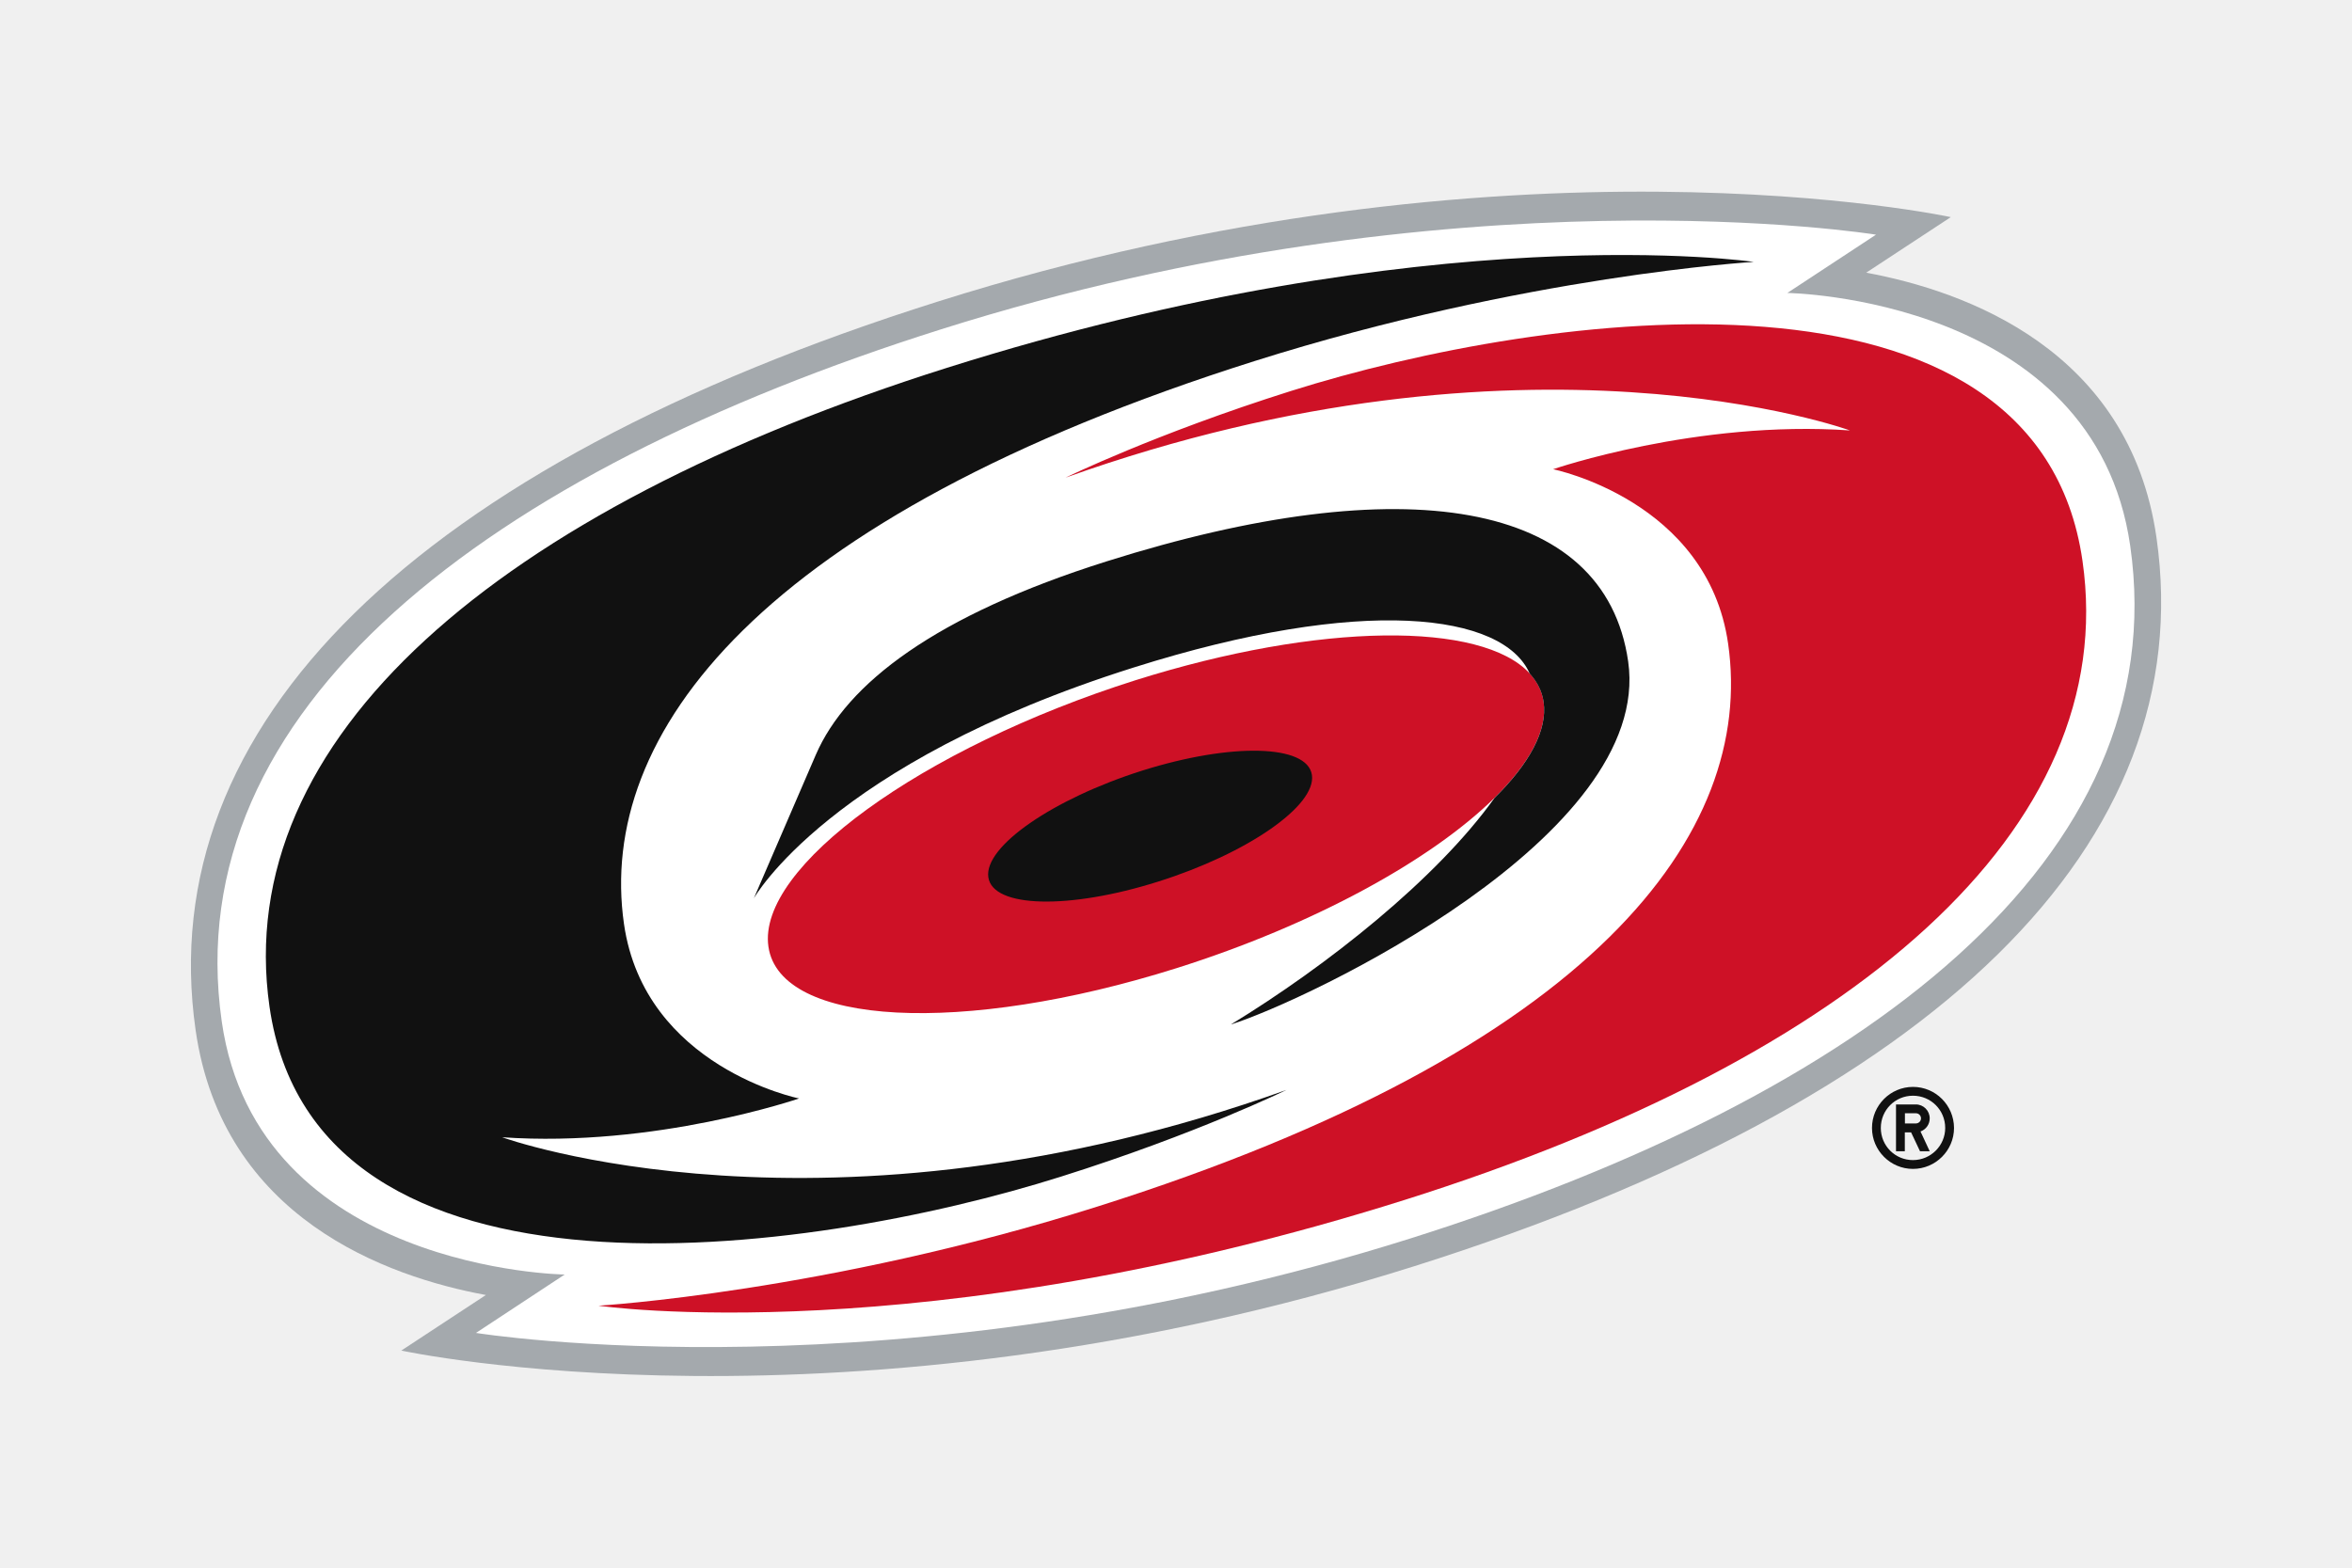
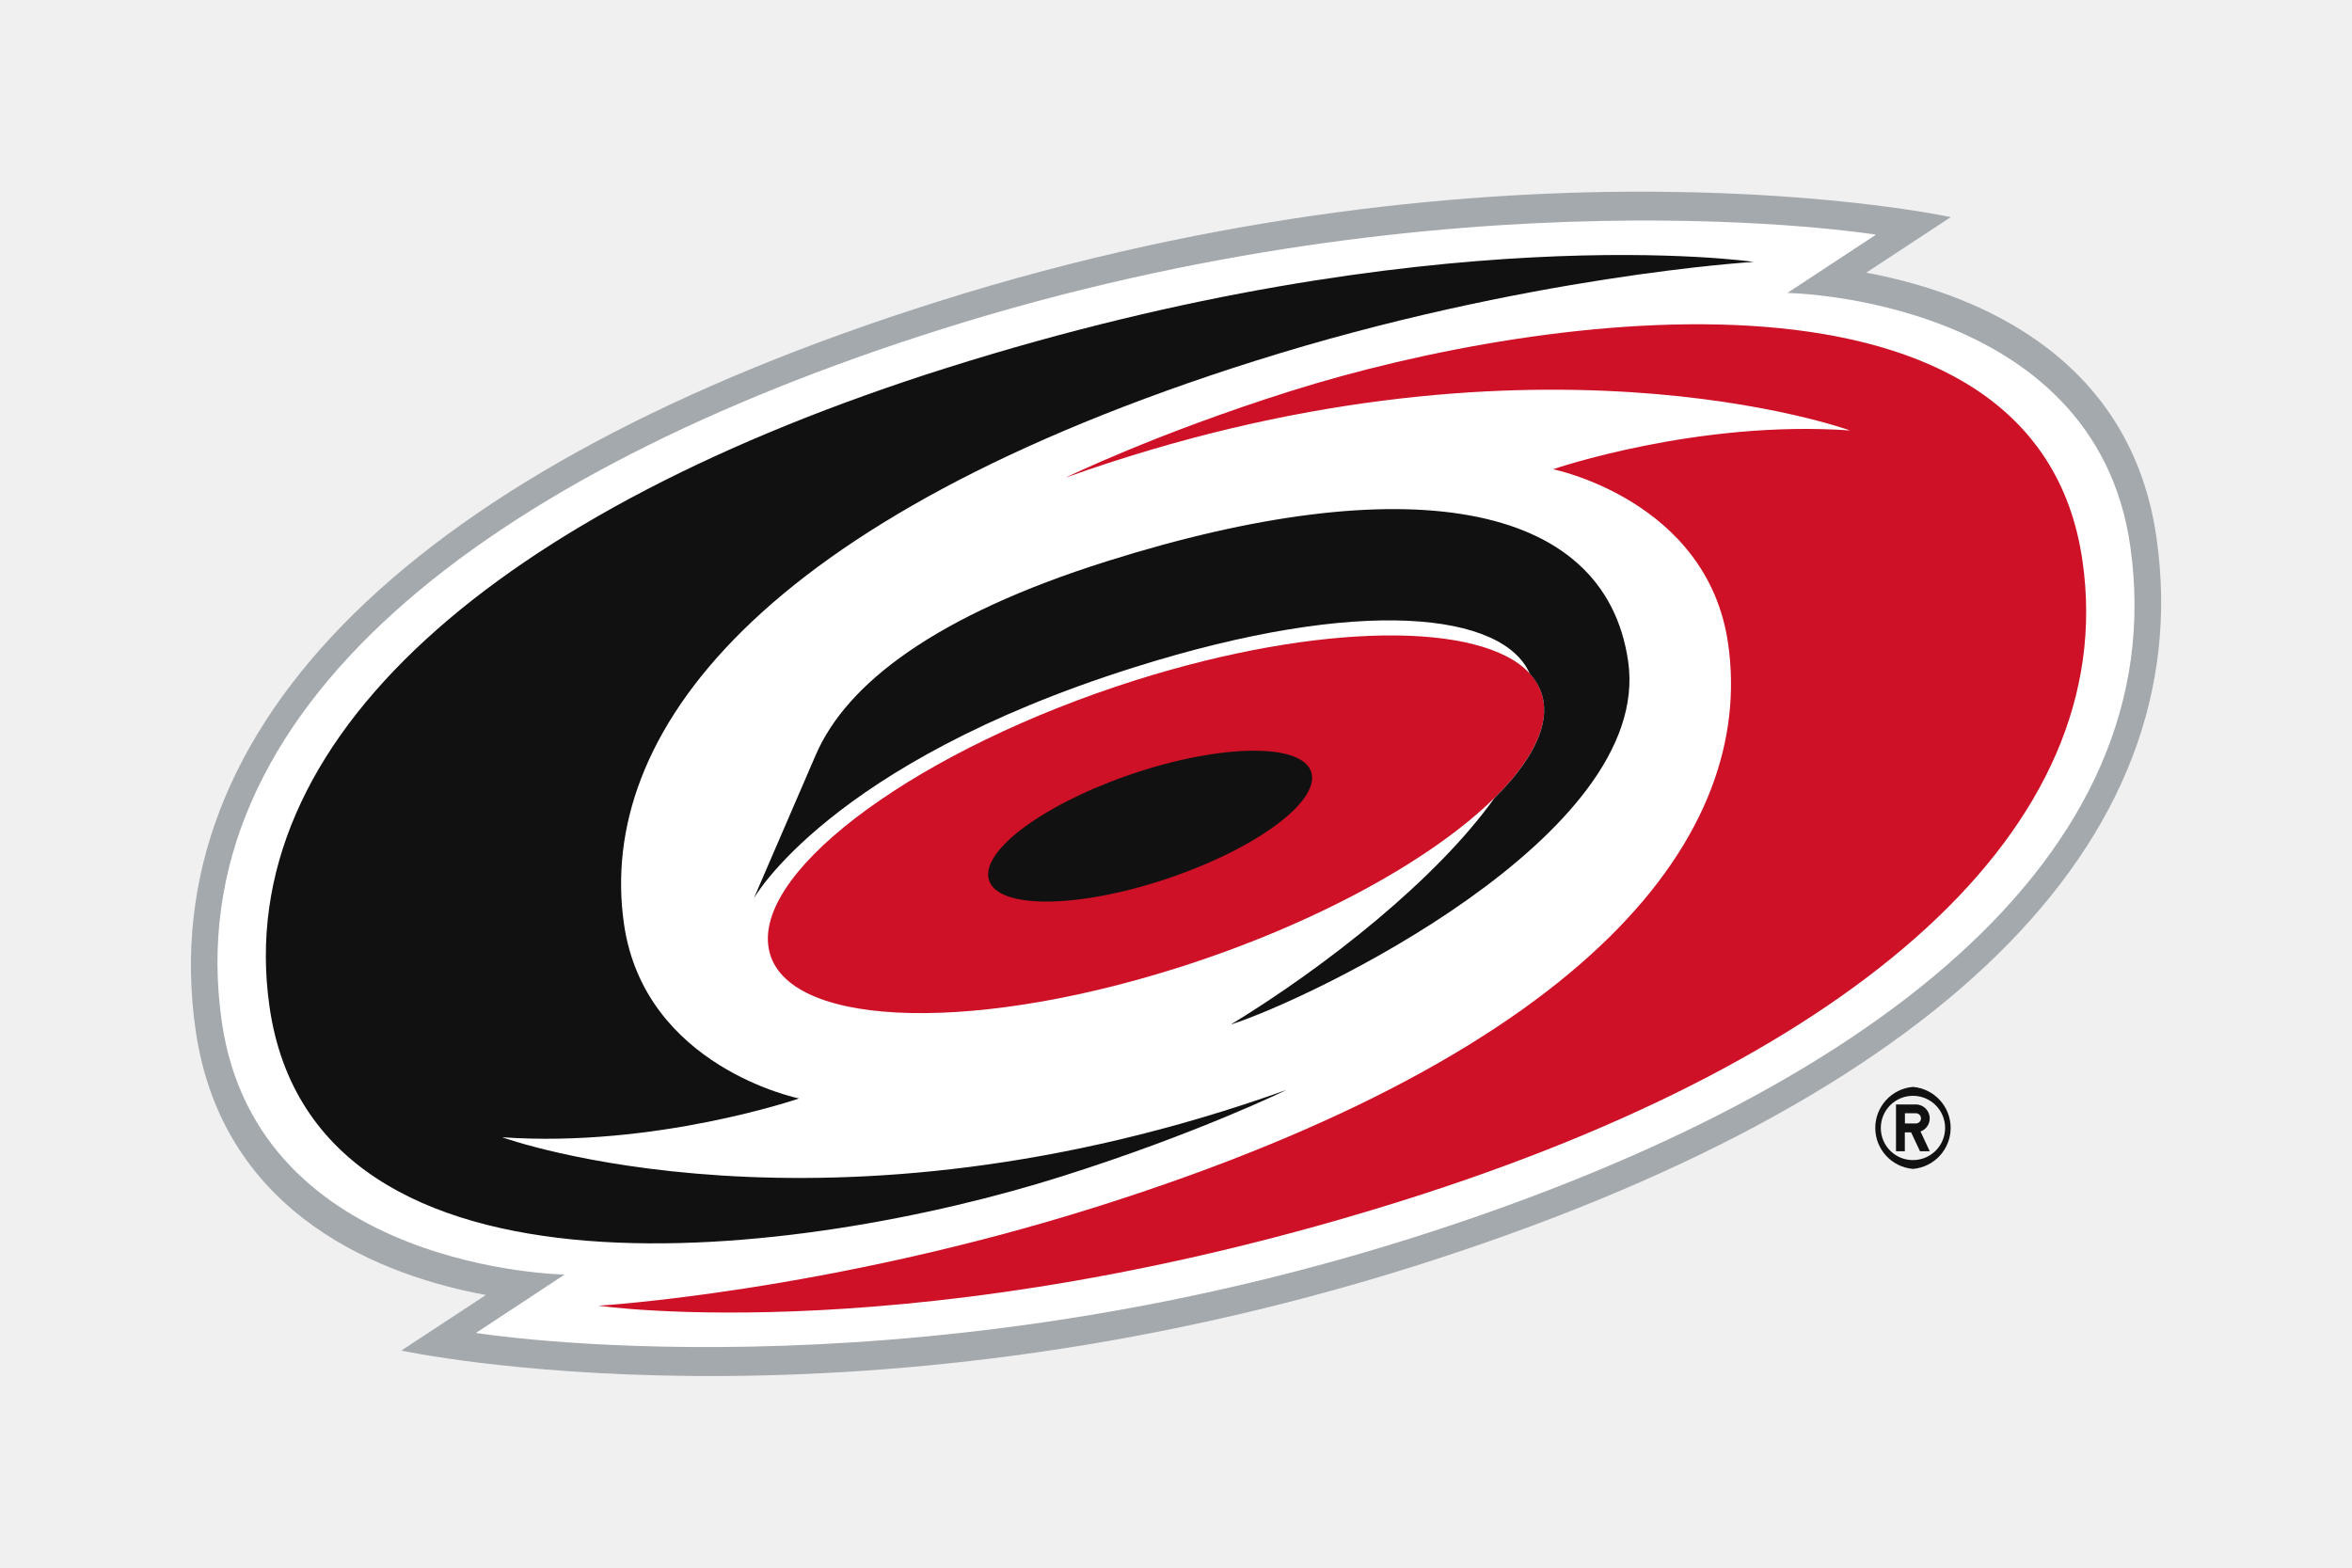
<svg xmlns="http://www.w3.org/2000/svg" viewBox="0 0 24 16">
  <g fill="#111">
-     <path d="M19.52,11.093c-0.23,0-0.418,0.188-0.418,0.419c0,0.23,0.188,0.418,0.418,0.418 c0.231,0,0.419-0.188,0.419-0.418C19.938,11.28,19.751,11.093,19.52,11.093z M19.52,11.84c-0.182,0-0.328-0.146-0.328-0.328 c0-0.183,0.146-0.329,0.328-0.329s0.329,0.146,0.329,0.329C19.849,11.693,19.701,11.84,19.52,11.84z" />
-     <path d="M19.691,11.414c0-0.078-0.063-0.142-0.142-0.142h-0.202v0.478h0.09v-0.193h0.064l0.091,0.193h0.099 l-0.094-0.202C19.652,11.528,19.691,11.476,19.691,11.414z M19.55,11.466h-0.112v-0.104h0.112c0.028,0,0.052,0.023,0.052,0.052 C19.602,11.443,19.578,11.466,19.55,11.466z" />
+     <path d="M19.52 11.093a.42.42 0 0 0 0 .837.42.42 0 0 0 0-.837zm0 .747a.327.327 0 0 1-.328-.328.328.328 0 1 1 .328.328z" />
+     <path d="M19.691 11.414a.142.142 0 0 0-.142-.142h-.202v.478h.09v-.193h.064l.091.193h.099l-.094-.202a.142.142 0 0 0 .094-.134zm-.141.052h-.112v-.104h.112c.028 0 .052.023.052.052a.052.052 0 0 1-.052.052z" />
  </g>
-   <path fill="#a4a9ad" d="M22.005,5.487c-0.275-1.92-1.953-2.517-2.962-2.704l0.863-0.567c0,0-4.509-0.979-10.34,0.863 C4.238,4.761,1.55,7.4,1.996,10.513c0.275,1.92,1.953,2.518,2.962,2.704l-0.863,0.567c0,0,4.509,0.979,10.34-0.862 C19.763,11.238,22.45,8.6,22.005,5.487z" />
-   <path fill="#fff" d="M21.737,5.571c-0.364-2.538-3.499-2.581-3.499-2.581l0.905-0.595c0,0-4.28-0.695-9.537,0.965 c-4.642,1.466-7.8,3.88-7.343,7.067c0.364,2.539,3.499,2.581,3.499,2.581l-0.905,0.596c0,0,4.28,0.695,9.537-0.965 C19.036,11.173,22.194,8.76,21.737,5.571z" />
-   <path fill="#ce1126" d="M21.25,5.725c-0.464-3.24-5.484-2.553-8.079-1.734c-1.39,0.439-2.298,0.884-2.298,0.884 c4.706-1.684,8.004-0.482,8.004-0.482c-1.562-0.109-3.029,0.396-3.029,0.396s1.577,0.318,1.786,1.781 c0.277,1.932-1.368,4.144-6.438,5.745c-2.764,0.873-5.089,1.011-5.089,1.011s3.28,0.482,8.231-1.081 C18.92,10.798,21.643,8.463,21.25,5.725z" />
-   <path fill="#ce1126" d="M12.006,9.881c1.406-0.444,2.602-1.105,3.244-1.738c0.355-0.35,0.542-0.689,0.501-0.979 c-0.016-0.111-0.065-0.207-0.142-0.291c-0.489-0.531-2.137-0.525-4.024,0.07C9.401,7.635,7.725,8.852,7.841,9.661 C7.957,10.473,9.822,10.57,12.006,9.881z" />
-   <path fill="#111" d="M11.817,8.998c0.912-0.287,1.615-0.775,1.57-1.088s-0.82-0.332-1.732-0.045c-0.912,0.289-1.615,0.775-1.57,1.088 C10.129,9.266,10.905,9.286,11.817,8.998z" />
-   <path fill="#111" d="M5.124,11.607c1.562,0.109,3.03-0.396,3.03-0.396s-1.577-0.318-1.787-1.782c-0.277-1.931,1.368-4.143,6.438-5.745 c2.765-0.873,5.09-1.011,5.09-1.011S14.615,2.19,9.663,3.754C5.08,5.202,2.358,7.537,2.75,10.274 c0.464,3.24,5.485,2.554,8.079,1.734c1.389-0.438,2.298-0.884,2.298-0.884C8.422,12.809,5.124,11.607,5.124,11.607z" />
-   <path fill="#111" d="M11.29,5.73C9.549,6.279,8.639,6.975,8.324,7.705L7.692,9.169c0,0,0.768-1.376,3.875-2.356 c2.342-0.74,3.773-0.553,4.042,0.061c0.076,0.084,0.126,0.18,0.142,0.291c0.041,0.289-0.146,0.629-0.501,0.979 c-0.587,0.824-1.707,1.712-2.69,2.312c0.785-0.248,4.31-1.92,4.054-3.705C16.376,5.094,14.316,4.774,11.29,5.73z" />
+   <path fill="#a4a9ad" d="M22.005 5.487c-.275-1.92-1.953-2.517-2.962-2.704l.863-.567s-4.509-.979-10.34.863C4.238 4.761 1.55 7.4 1.996 10.513c.275 1.92 1.953 2.518 2.962 2.704l-.863.567s4.509.979 10.34-.862c5.328-1.684 8.015-4.322 7.57-7.435z" />
+   <path fill="#fff" d="M21.737 5.571c-.364-2.538-3.499-2.581-3.499-2.581l.905-.595s-4.28-.695-9.537.965c-4.642 1.466-7.8 3.88-7.343 7.067.364 2.539 3.499 2.581 3.499 2.581l-.905.596s4.28.695 9.537-.965c4.642-1.466 7.8-3.879 7.343-7.068z" />
+   <path fill="#ce1126" d="M21.25 5.725c-.464-3.24-5.484-2.553-8.079-1.734-1.39.439-2.298.884-2.298.884 4.706-1.684 8.004-.482 8.004-.482-1.562-.109-3.029.396-3.029.396s1.577.318 1.786 1.781c.277 1.932-1.368 4.144-6.438 5.745-2.764.873-5.089 1.011-5.089 1.011s3.28.482 8.231-1.081c4.582-1.447 7.305-3.782 6.912-6.52z" />
+   <path fill="#ce1126" d="M12.006 9.881c1.406-.444 2.602-1.105 3.244-1.738.355-.35.542-.689.501-.979a.537.537 0 0 0-.142-.291c-.489-.531-2.137-.525-4.024.07-2.184.692-3.86 1.909-3.744 2.718.116.812 1.981.909 4.165.22z" />
+   <path fill="#111" d="M11.817 8.998c.912-.287 1.615-.775 1.57-1.088s-.82-.332-1.732-.045c-.912.289-1.615.775-1.57 1.088.044.313.82.333 1.732.045z" />
+   <path fill="#111" d="M5.124 11.607c1.562.109 3.03-.396 3.03-.396s-1.577-.318-1.787-1.782c-.277-1.931 1.368-4.143 6.438-5.745 2.765-.873 5.09-1.011 5.09-1.011s-3.28-.483-8.232 1.081C5.08 5.202 2.358 7.537 2.75 10.274c.464 3.24 5.485 2.554 8.079 1.734 1.389-.438 2.298-.884 2.298-.884-4.705 1.685-8.003.483-8.003.483z" />
+   <path fill="#111" d="M11.29 5.73c-1.741.549-2.651 1.245-2.966 1.975l-.632 1.464s.768-1.376 3.875-2.356c2.342-.74 3.773-.553 4.042.061.076.084.126.18.142.291.041.289-.146.629-.501.979-.587.824-1.707 1.712-2.69 2.312.785-.248 4.31-1.92 4.054-3.705-.238-1.657-2.298-1.977-5.324-1.021z" />
</svg>
